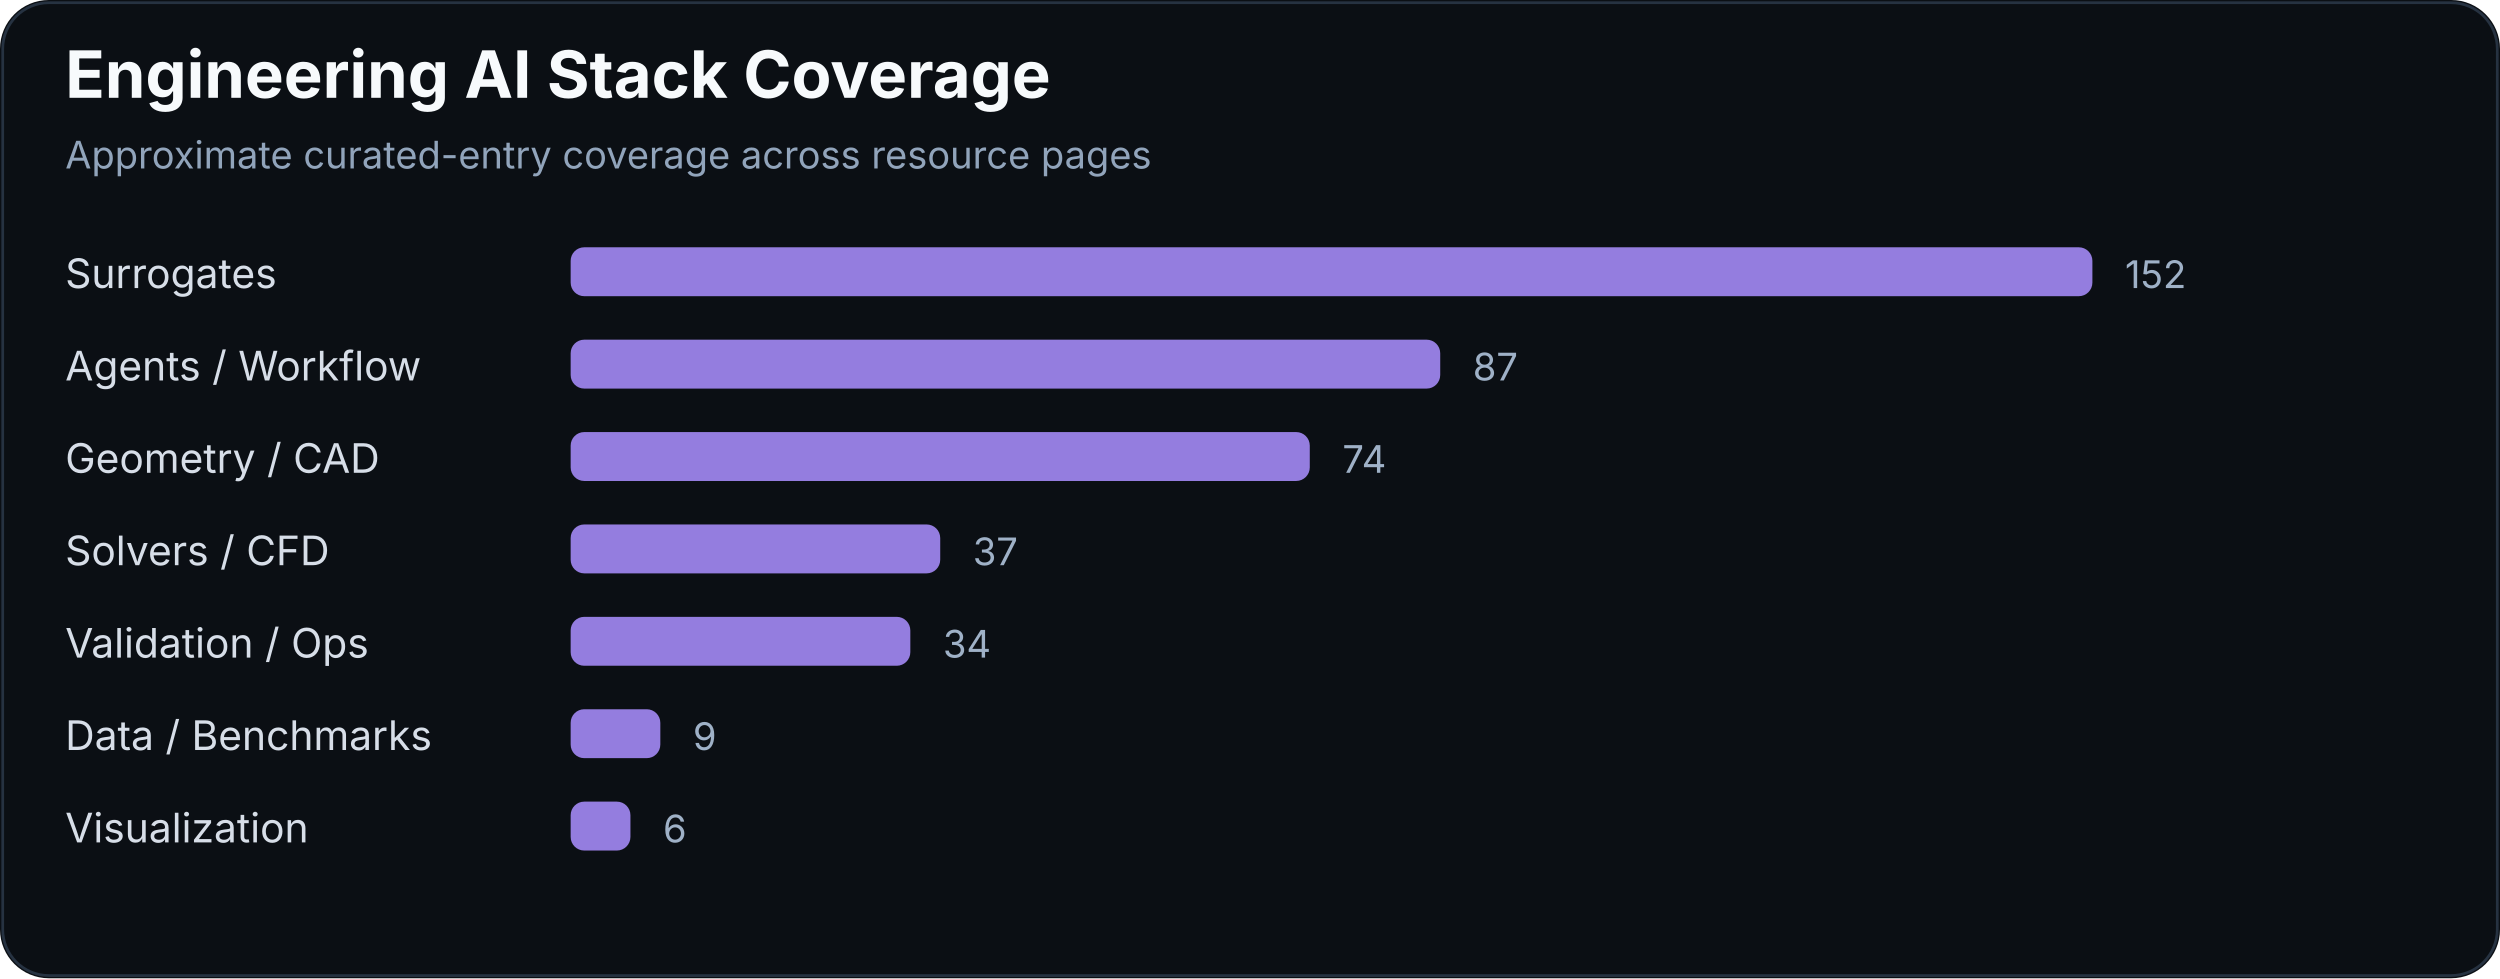
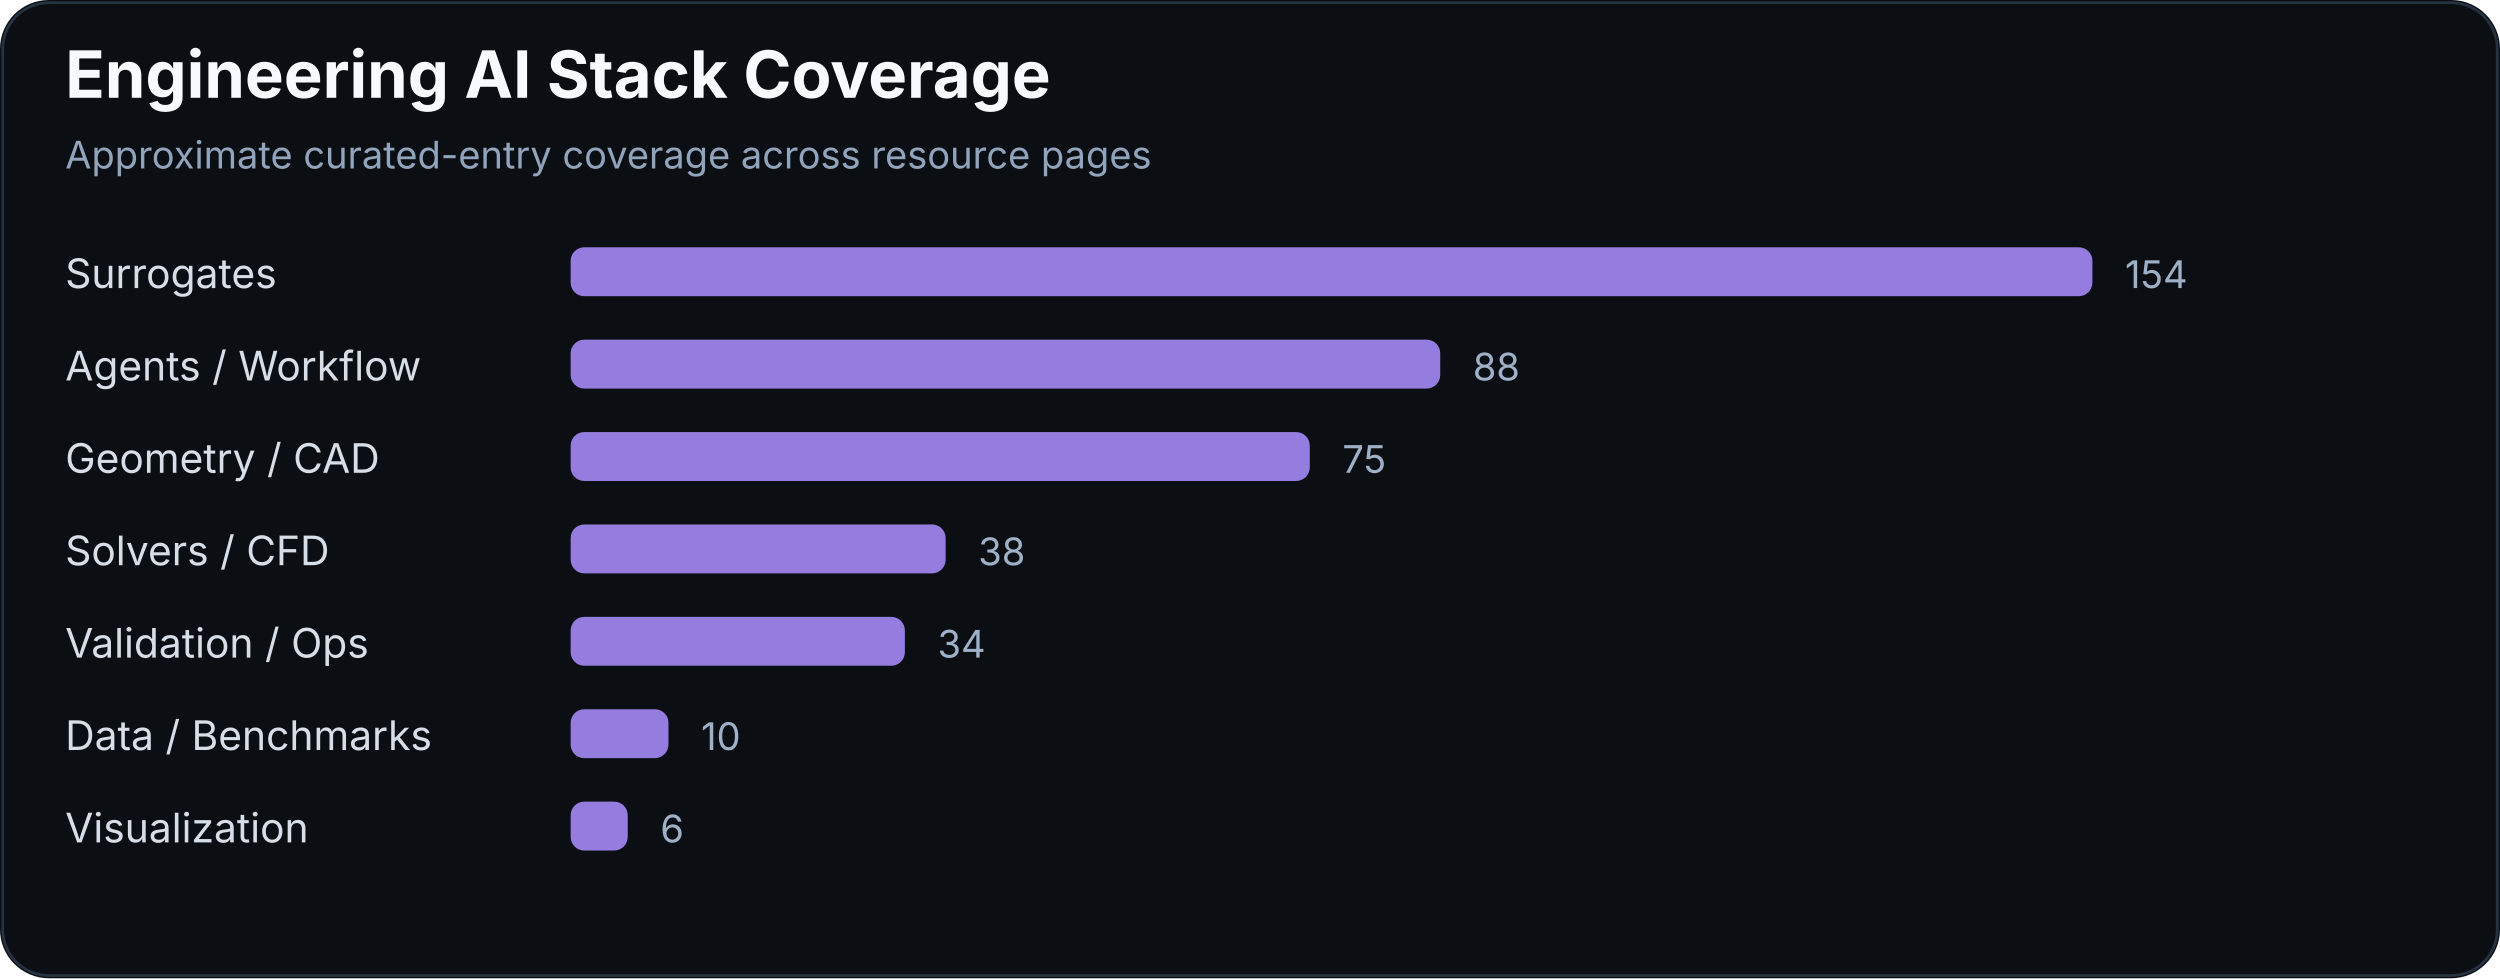
<svg xmlns="http://www.w3.org/2000/svg" width="920" height="360" viewBox="0 0 920 360">
  <rect width="100%" height="100%" rx="18" fill="#0b0f14" />
  <rect x="1" y="1" width="918" height="358" rx="17" fill="none" stroke="#263241" />
  <text x="24" y="36" font-size="24" font-family="Inter, ui-sans-serif, system-ui, -apple-system, Segoe UI, sans-serif" font-weight="700" fill="#f7fafc">Engineering AI Stack Coverage</text>
  <text x="24" y="62" font-size="14" font-family="Inter, ui-sans-serif, system-ui, -apple-system, Segoe UI, sans-serif" fill="#91a4bb">Approximate curated-entry coverage across resource pages</text>
  <g font-family="Inter, ui-sans-serif, system-ui, -apple-system, Segoe UI, sans-serif">
    <text x="24" y="106" font-size="15" fill="#d7dee8">Surrogates</text>
    <rect x="210" y="91" width="560" height="18" rx="5" fill="#a78bfa" opacity="0.88" />
-     <text x="782" y="106" font-size="14" fill="#9fb1c7">152</text>
+     <text x="782" y="106" font-size="14" fill="#9fb1c7">154</text>
    <text x="24" y="140" font-size="15" fill="#d7dee8">Agents / Workflow</text>
    <rect x="210" y="125" width="320" height="18" rx="5" fill="#a78bfa" opacity="0.88" />
-     <text x="542" y="140" font-size="14" fill="#9fb1c7">87</text>
+     <text x="542" y="140" font-size="14" fill="#9fb1c7">88</text>
    <text x="24" y="174" font-size="15" fill="#d7dee8">Geometry / CAD</text>
    <rect x="210" y="159" width="272" height="18" rx="5" fill="#a78bfa" opacity="0.88" />
-     <text x="494" y="174" font-size="14" fill="#9fb1c7">74</text>
+     <text x="494" y="174" font-size="14" fill="#9fb1c7">75</text>
    <text x="24" y="208" font-size="15" fill="#d7dee8">Solvers / CFD</text>
-     <rect x="210" y="193" width="136" height="18" rx="5" fill="#a78bfa" opacity="0.88" />
-     <text x="358" y="208" font-size="14" fill="#9fb1c7">37</text>
+     <rect x="210" y="193" width="138" height="18" rx="5" fill="#a78bfa" opacity="0.88" />
+     <text x="360" y="208" font-size="14" fill="#9fb1c7">38</text>
    <text x="24" y="242" font-size="15" fill="#d7dee8">Validation / Ops</text>
-     <rect x="210" y="227" width="125" height="18" rx="5" fill="#a78bfa" opacity="0.88" />
-     <text x="347" y="242" font-size="14" fill="#9fb1c7">34</text>
+     <rect x="210" y="227" width="123" height="18" rx="5" fill="#a78bfa" opacity="0.88" />
+     <text x="345" y="242" font-size="14" fill="#9fb1c7">34</text>
    <text x="24" y="276" font-size="15" fill="#d7dee8">Data / Benchmarks</text>
-     <rect x="210" y="261" width="33" height="18" rx="5" fill="#a78bfa" opacity="0.88" />
-     <text x="255" y="276" font-size="14" fill="#9fb1c7">9</text>
+     <rect x="210" y="261" width="36" height="18" rx="5" fill="#a78bfa" opacity="0.88" />
+     <text x="258" y="276" font-size="14" fill="#9fb1c7">10</text>
    <text x="24" y="310" font-size="15" fill="#d7dee8">Visualization</text>
-     <rect x="210" y="295" width="22" height="18" rx="5" fill="#a78bfa" opacity="0.88" />
-     <text x="244" y="310" font-size="14" fill="#9fb1c7">6</text>
+     <rect x="210" y="295" width="21" height="18" rx="5" fill="#a78bfa" opacity="0.88" />
+     <text x="243" y="310" font-size="14" fill="#9fb1c7">6</text>
  </g>
</svg>
